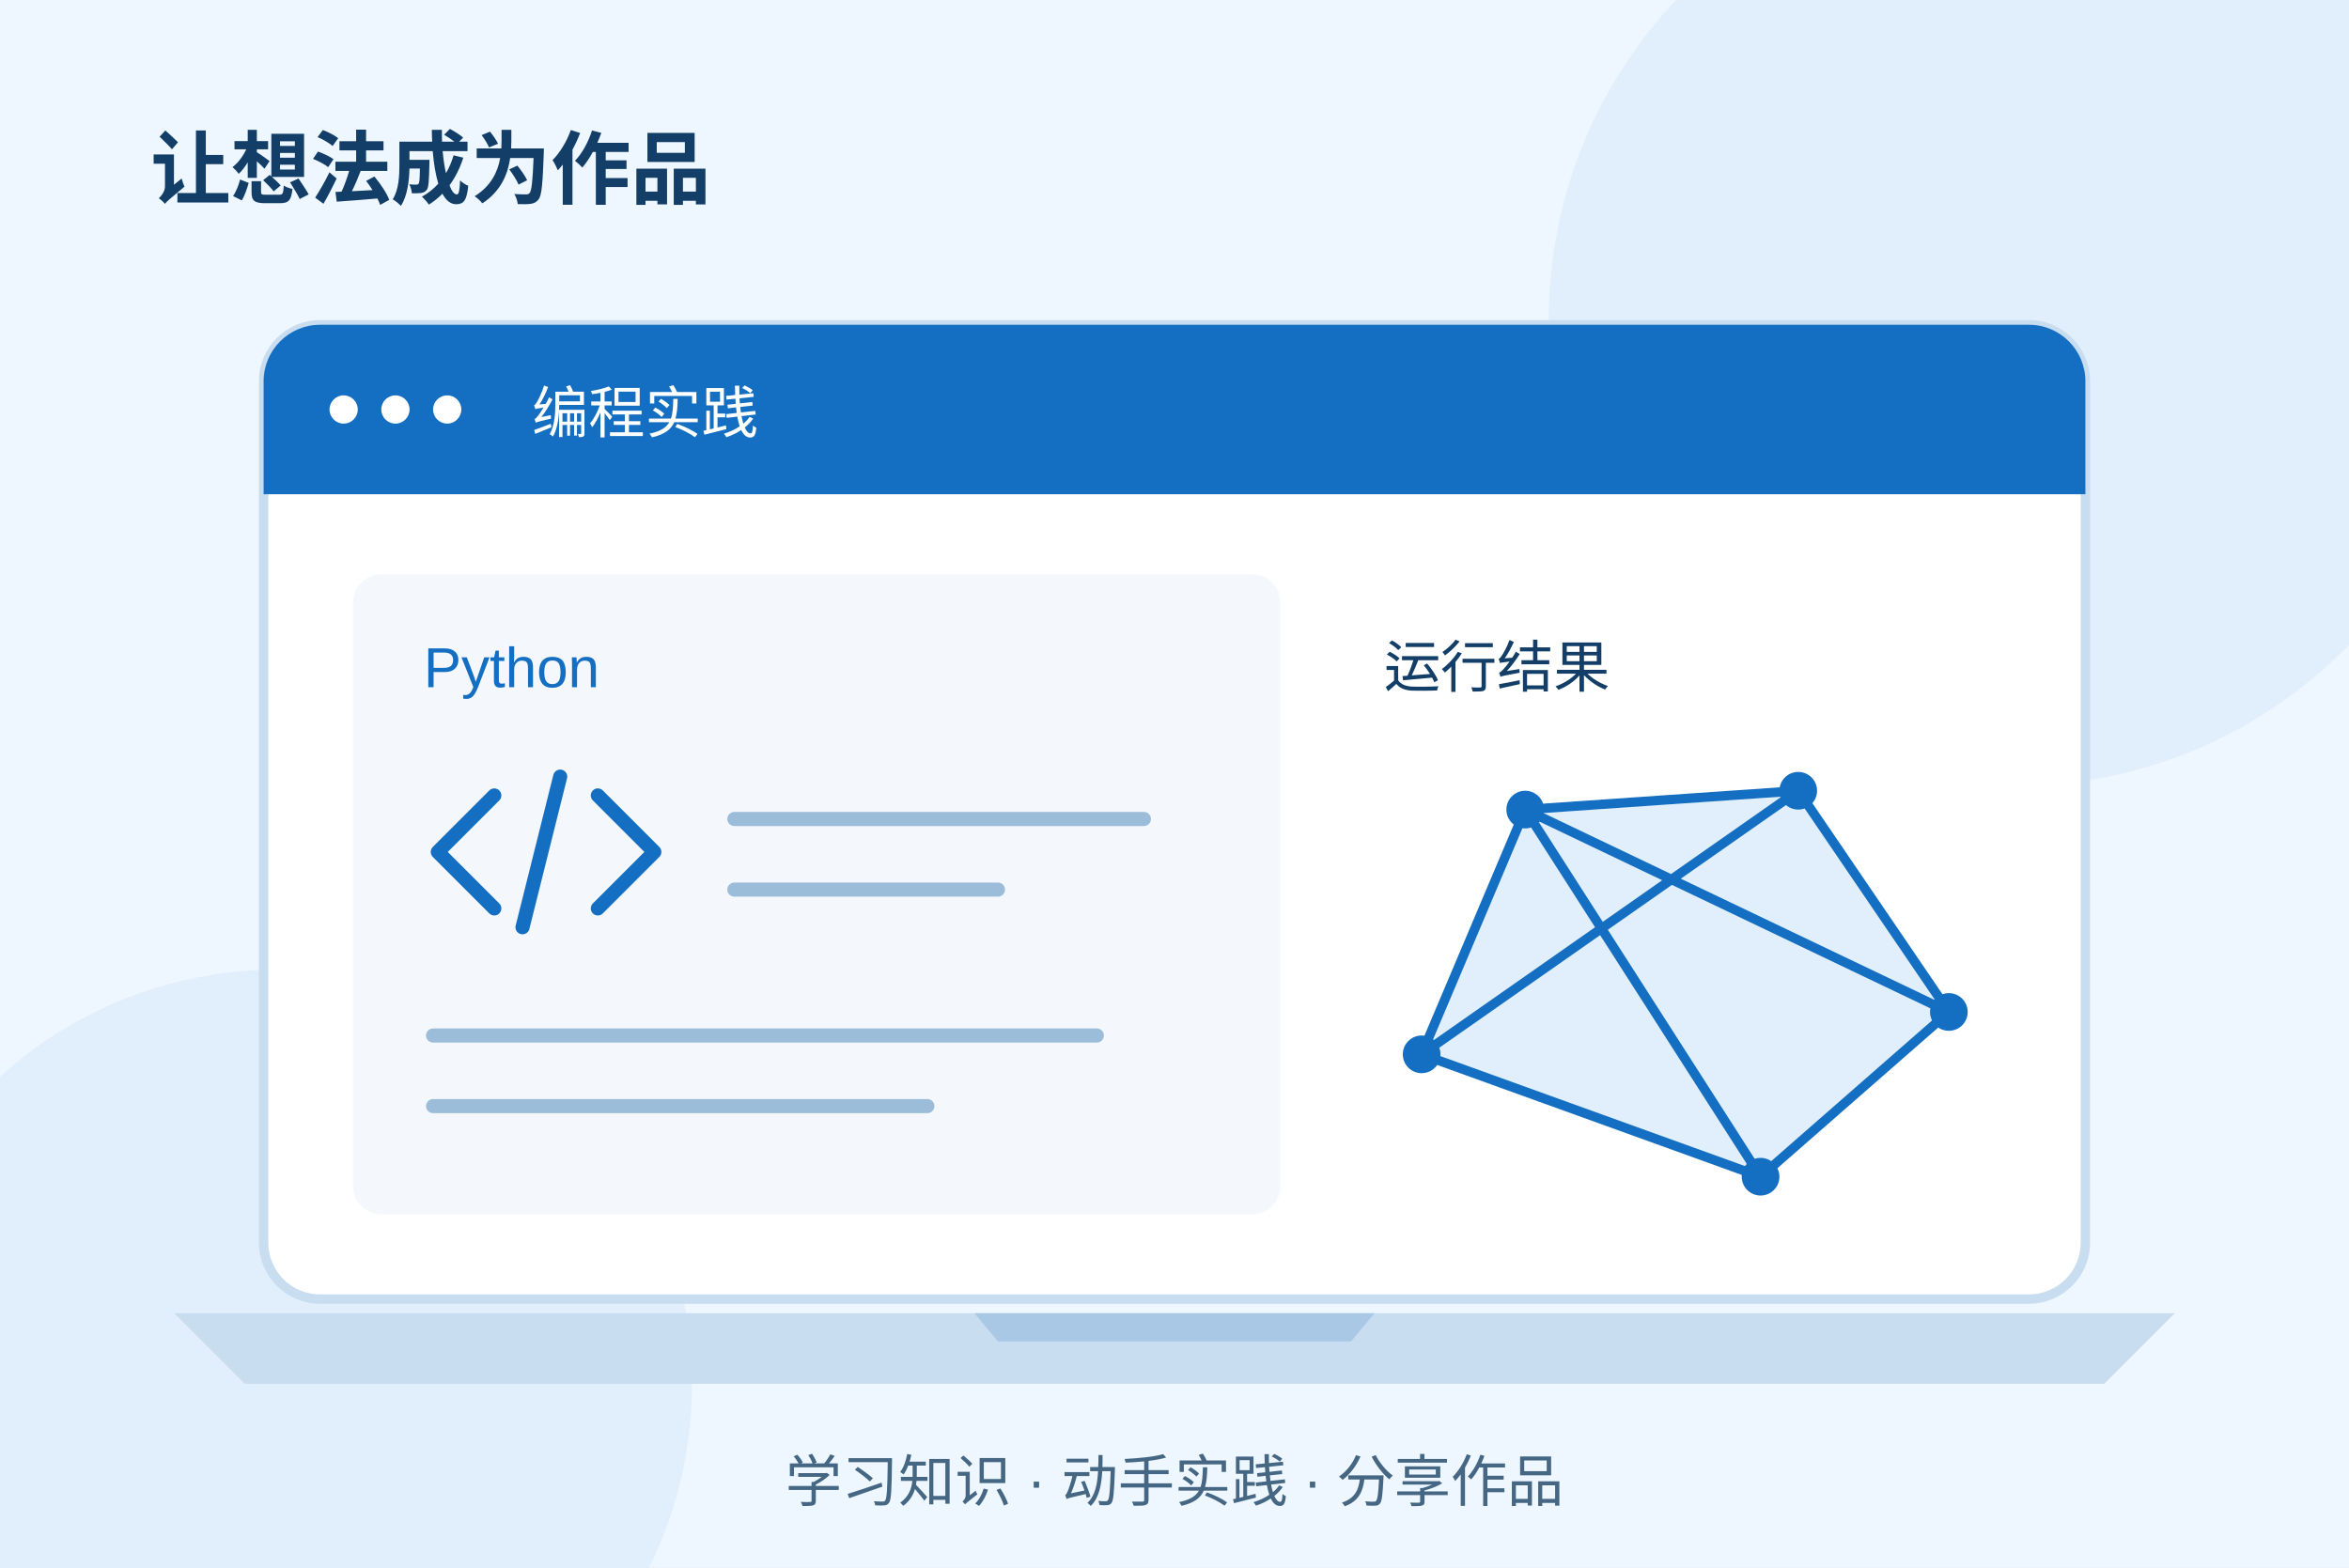
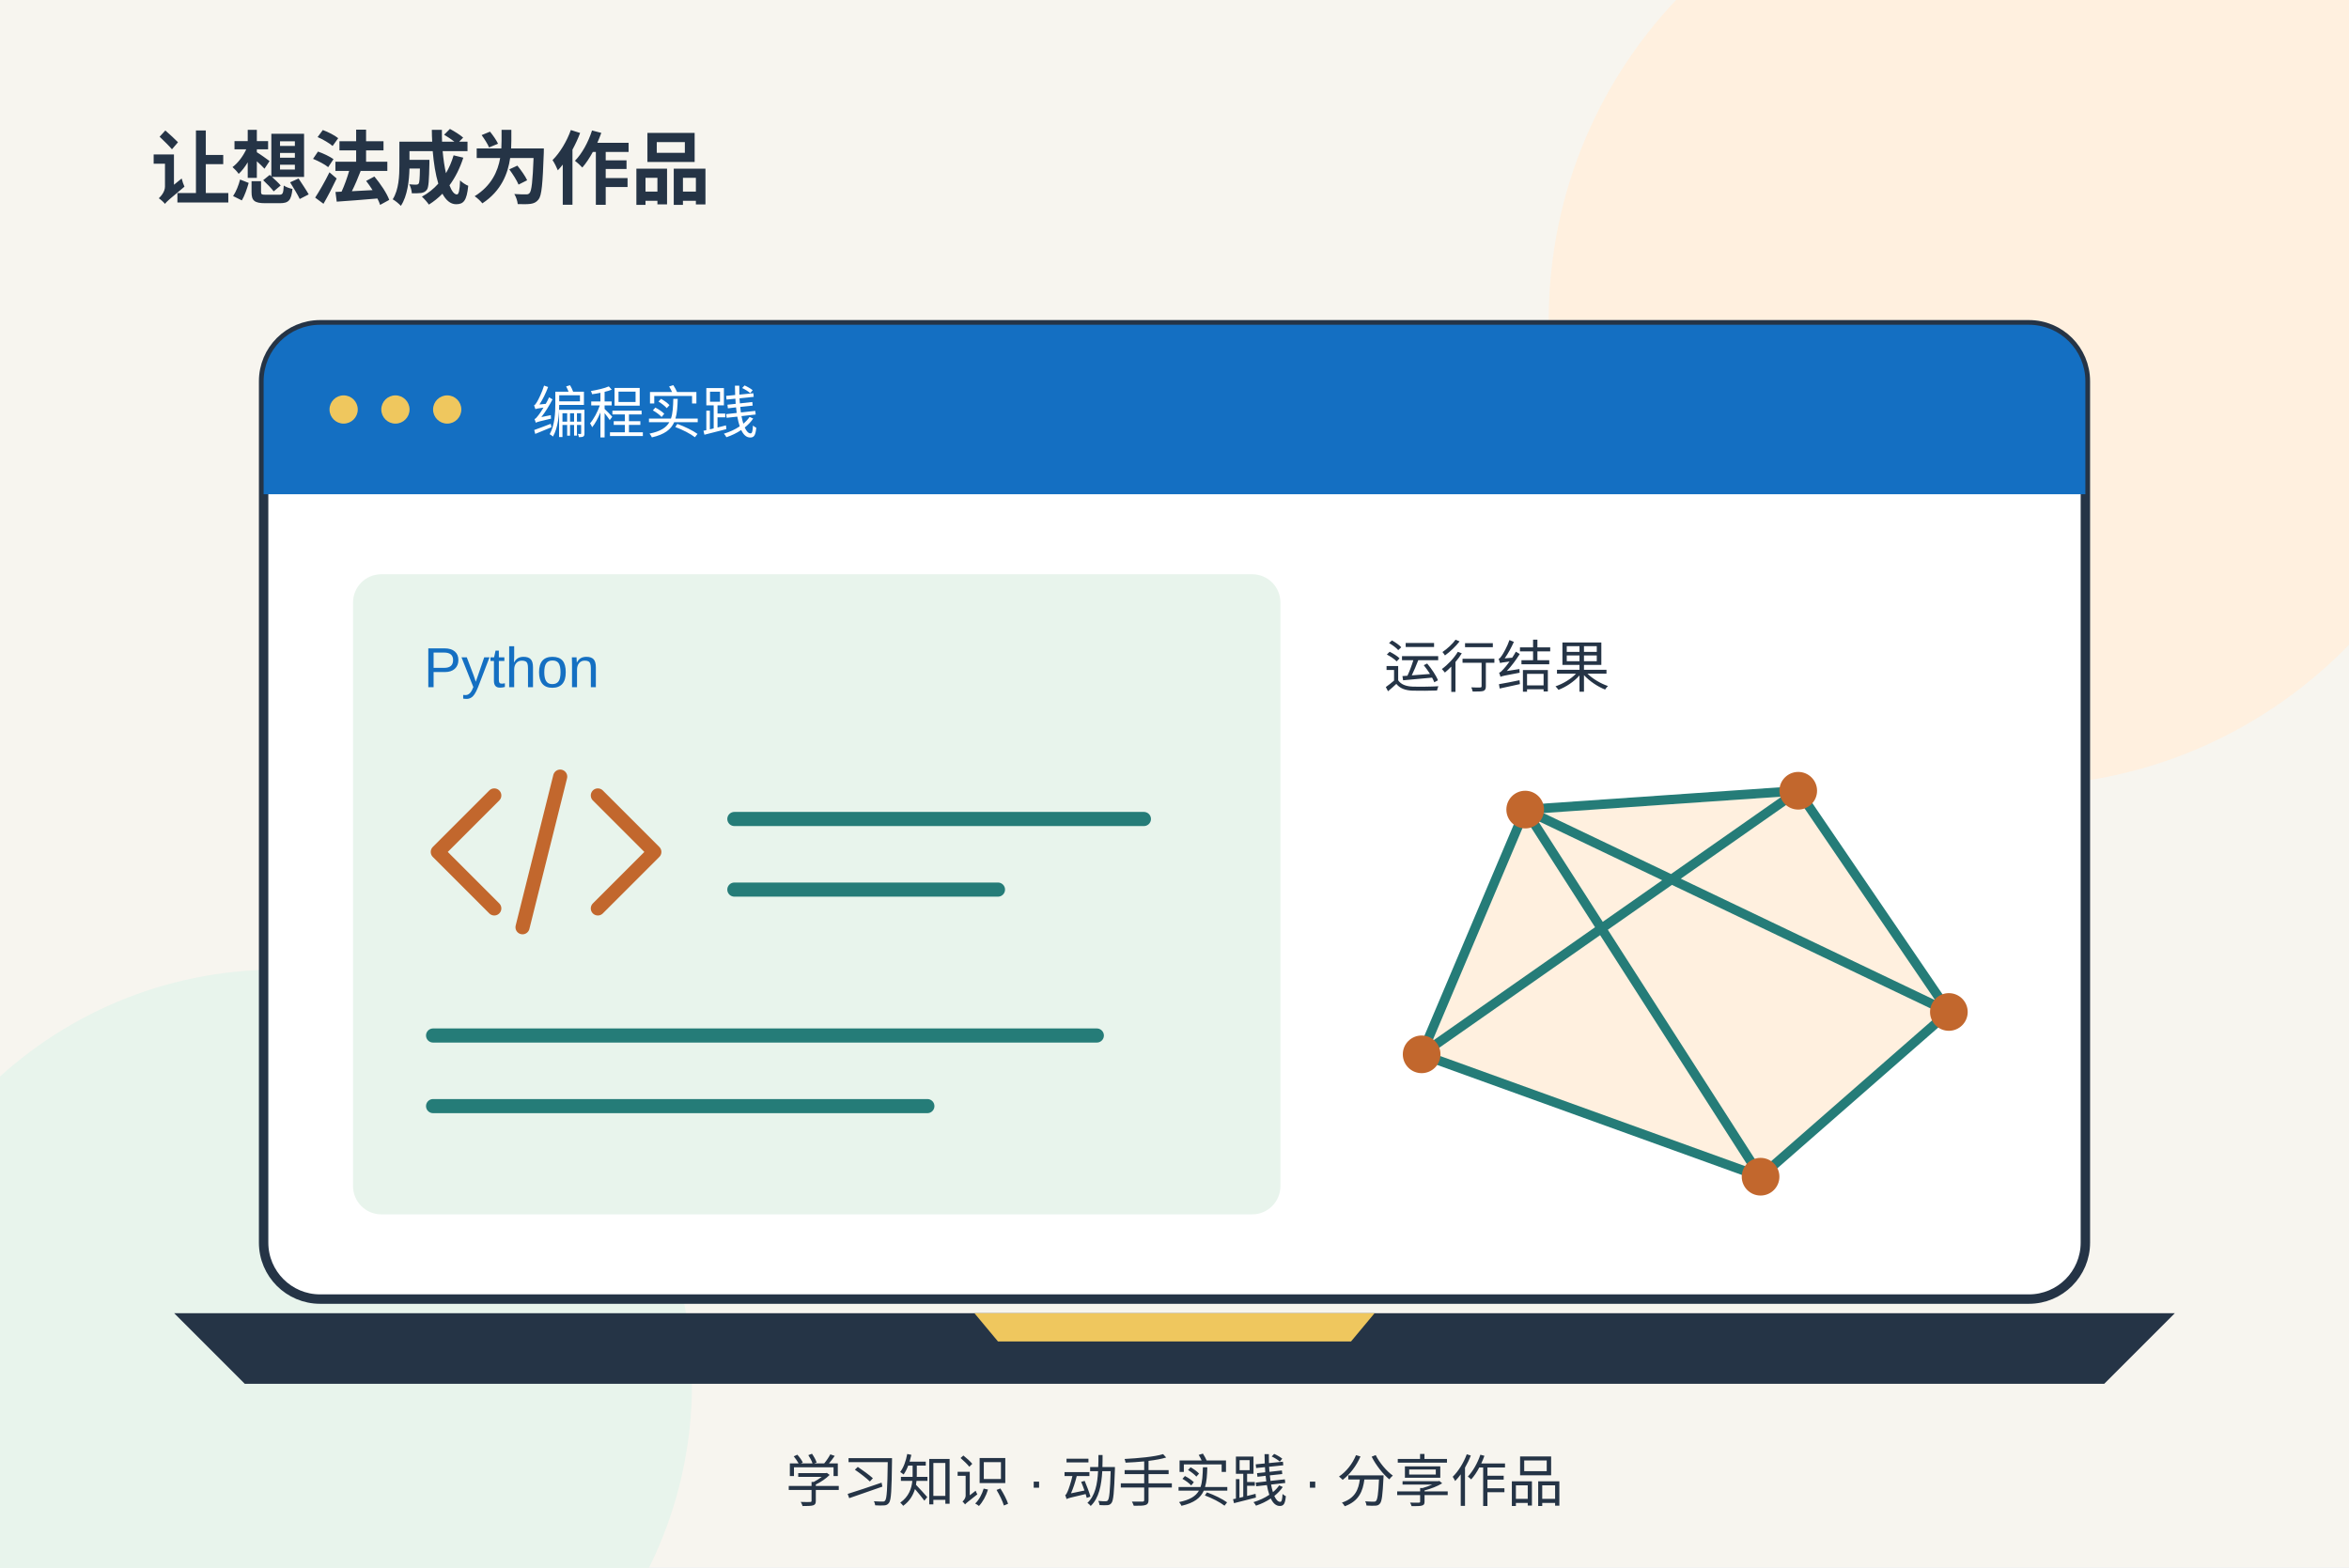
<svg xmlns="http://www.w3.org/2000/svg" width="499" height="333" viewBox="0 0 499 333">
-   <rect width="499" height="333" fill="#eef6ff" />
-   <circle cx="428" cy="68" r="99" fill="#e1effd" />
-   <circle cx="59" cy="294" r="88" fill="#e1effd" />
+   <rect width="499" height="333" fill="#f7f5ef" />
+   <circle cx="428" cy="68" r="99" fill="#fff0df" />
+   <circle cx="59" cy="294" r="88" fill="#e8f4ec" />
  <g font-family="Arial, PingFang SC, Microsoft YaHei, sans-serif">
-     <text x="32" y="42" fill="#123e67" font-size="17" font-weight="600">让想法成为作品</text>
-     <rect x="56" y="69" width="387" height="207" rx="12" fill="#fff" stroke="#c9ddf0" stroke-width="2" />
+     <text x="32" y="42" fill="#253446" font-size="17" font-weight="600">让想法成为作品</text>
+     <rect x="56" y="69" width="387" height="207" rx="12" fill="#fff" stroke="#253446" stroke-width="2" />
    <path d="M68 69h363a12 12 0 0 1 12 12v24H56V81a12 12 0 0 1 12-12" fill="#146fc2" />
-     <g fill="#fff">
+     <g fill="#efc75e">
      <circle cx="73" cy="87" r="3" />
      <circle cx="84" cy="87" r="3" />
      <circle cx="95" cy="87" r="3" />
    </g>
    <text x="113" y="92" fill="#fff" font-size="12">编程实践</text>
-     <rect x="75" y="122" width="197" height="136" rx="6" fill="#f4f8fd" />
+     <rect x="75" y="122" width="197" height="136" rx="6" fill="#e8f4ec" />
    <text x="90" y="146" fill="#146fc2" font-size="12">Python</text>
-     <g fill="none" stroke="#146fc2" stroke-width="3" stroke-linecap="round" stroke-linejoin="round">
+     <g fill="none" stroke="#c2672d" stroke-width="3" stroke-linecap="round" stroke-linejoin="round">
      <path d="m105 169-12 12 12 12m22-24 12 12-12 12m-8-28-8 32" />
-       <path d="M156 174h87m-87 15h56M92 220h141m-141 15h105" stroke="#9cbdda" />
+       <path d="M156 174h87m-87 15h56M92 220h141m-141 15h105" stroke="#257c78" />
    </g>
-     <text x="294" y="146" fill="#123e67" font-size="12">运行结果</text>
-     <g fill="none" stroke="#146fc2" stroke-width="2">
-       <path d="M302 224l22-52 58-4 32 47-40 35z" fill="#e1effd" />
+     <text x="294" y="146" fill="#253446" font-size="12">运行结果</text>
+     <g fill="none" stroke="#257c78" stroke-width="2">
+       <path d="M302 224l22-52 58-4 32 47-40 35z" fill="#fff0df" />
      <path d="m324 172 50 78m8-82-80 56m112-9-90-43" />
    </g>
-     <g fill="#146fc2">
+     <g fill="#c2672d">
      <circle cx="302" cy="224" r="4" />
      <circle cx="324" cy="172" r="4" />
      <circle cx="382" cy="168" r="4" />
      <circle cx="414" cy="215" r="4" />
      <circle cx="374" cy="250" r="4" />
    </g>
-     <path d="M37 279h425l-15 15H52z" fill="#c9ddf0" />
-     <path d="M207 279h85l-5 6h-75z" fill="#a9c8e5" />
-     <text x="249.5" y="319" fill="#456783" font-size="12" text-anchor="middle">学习知识 · 动手实践 · 分享作品</text>
+     <path d="M37 279h425l-15 15H52z" fill="#253446" />
+     <path d="M207 279h85l-5 6h-75z" fill="#efc75e" />
+     <text x="249.5" y="319" fill="#253446" font-size="12" text-anchor="middle">学习知识 · 动手实践 · 分享作品</text>
  </g>
</svg>
